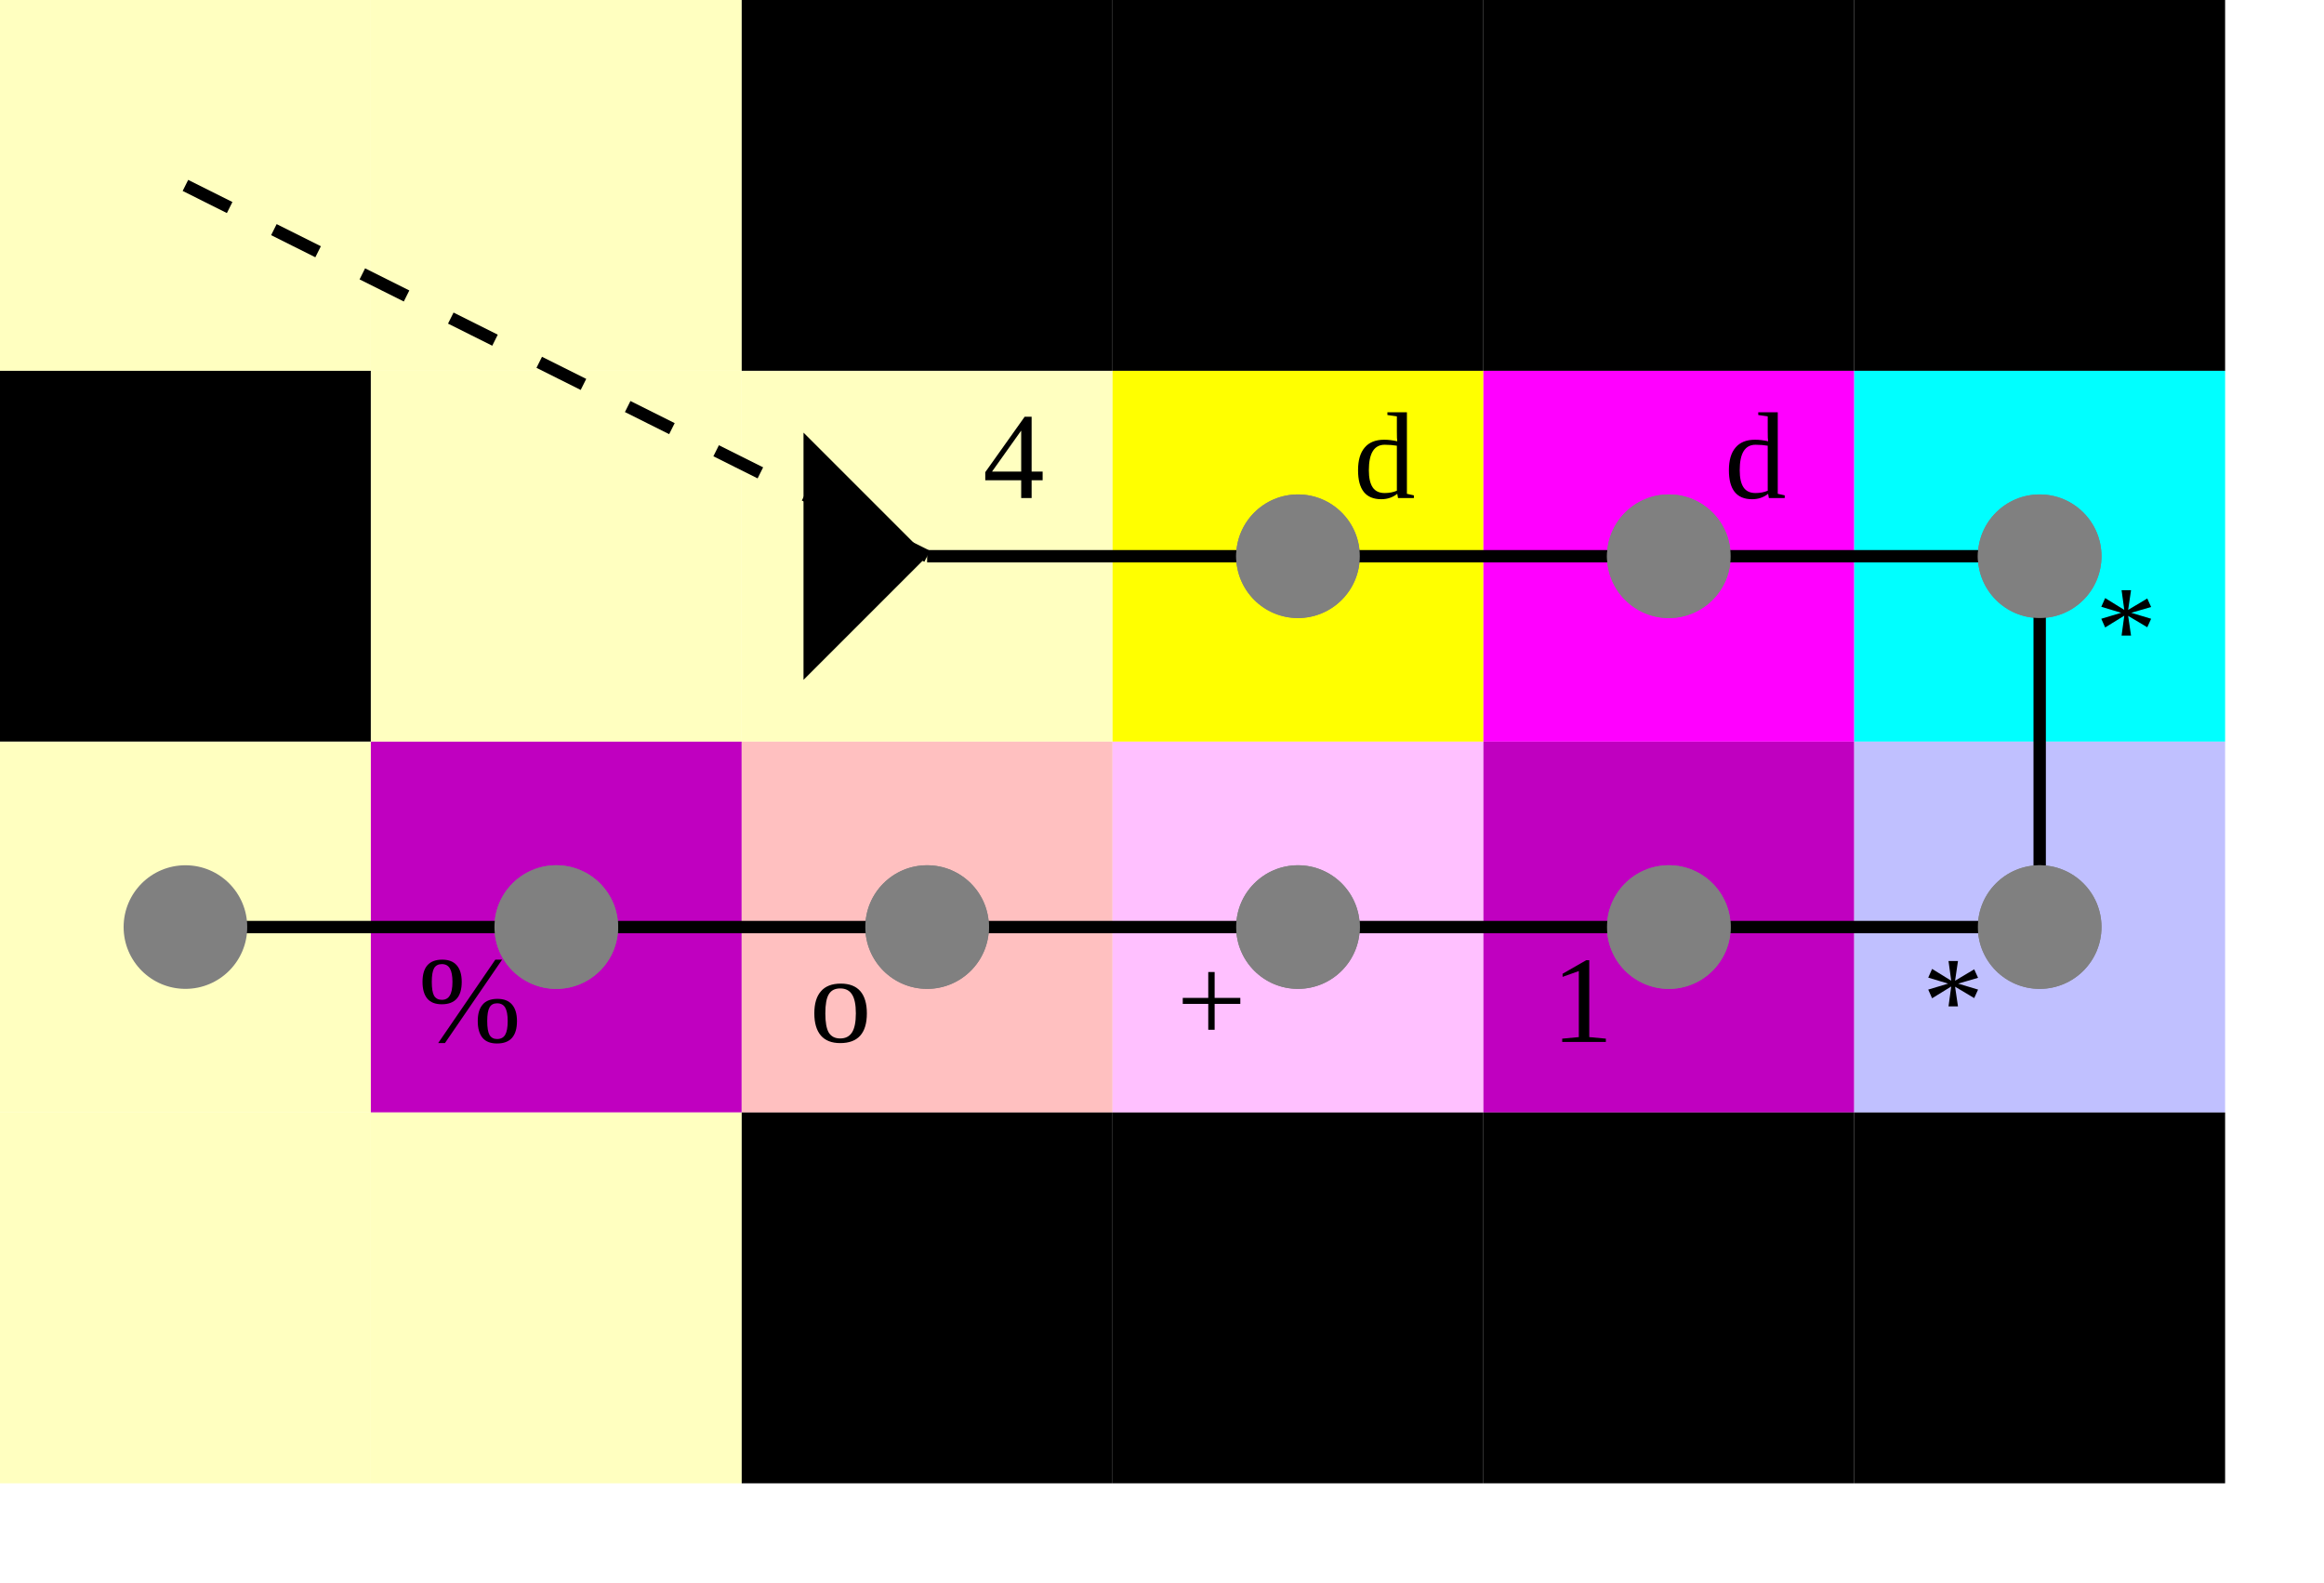
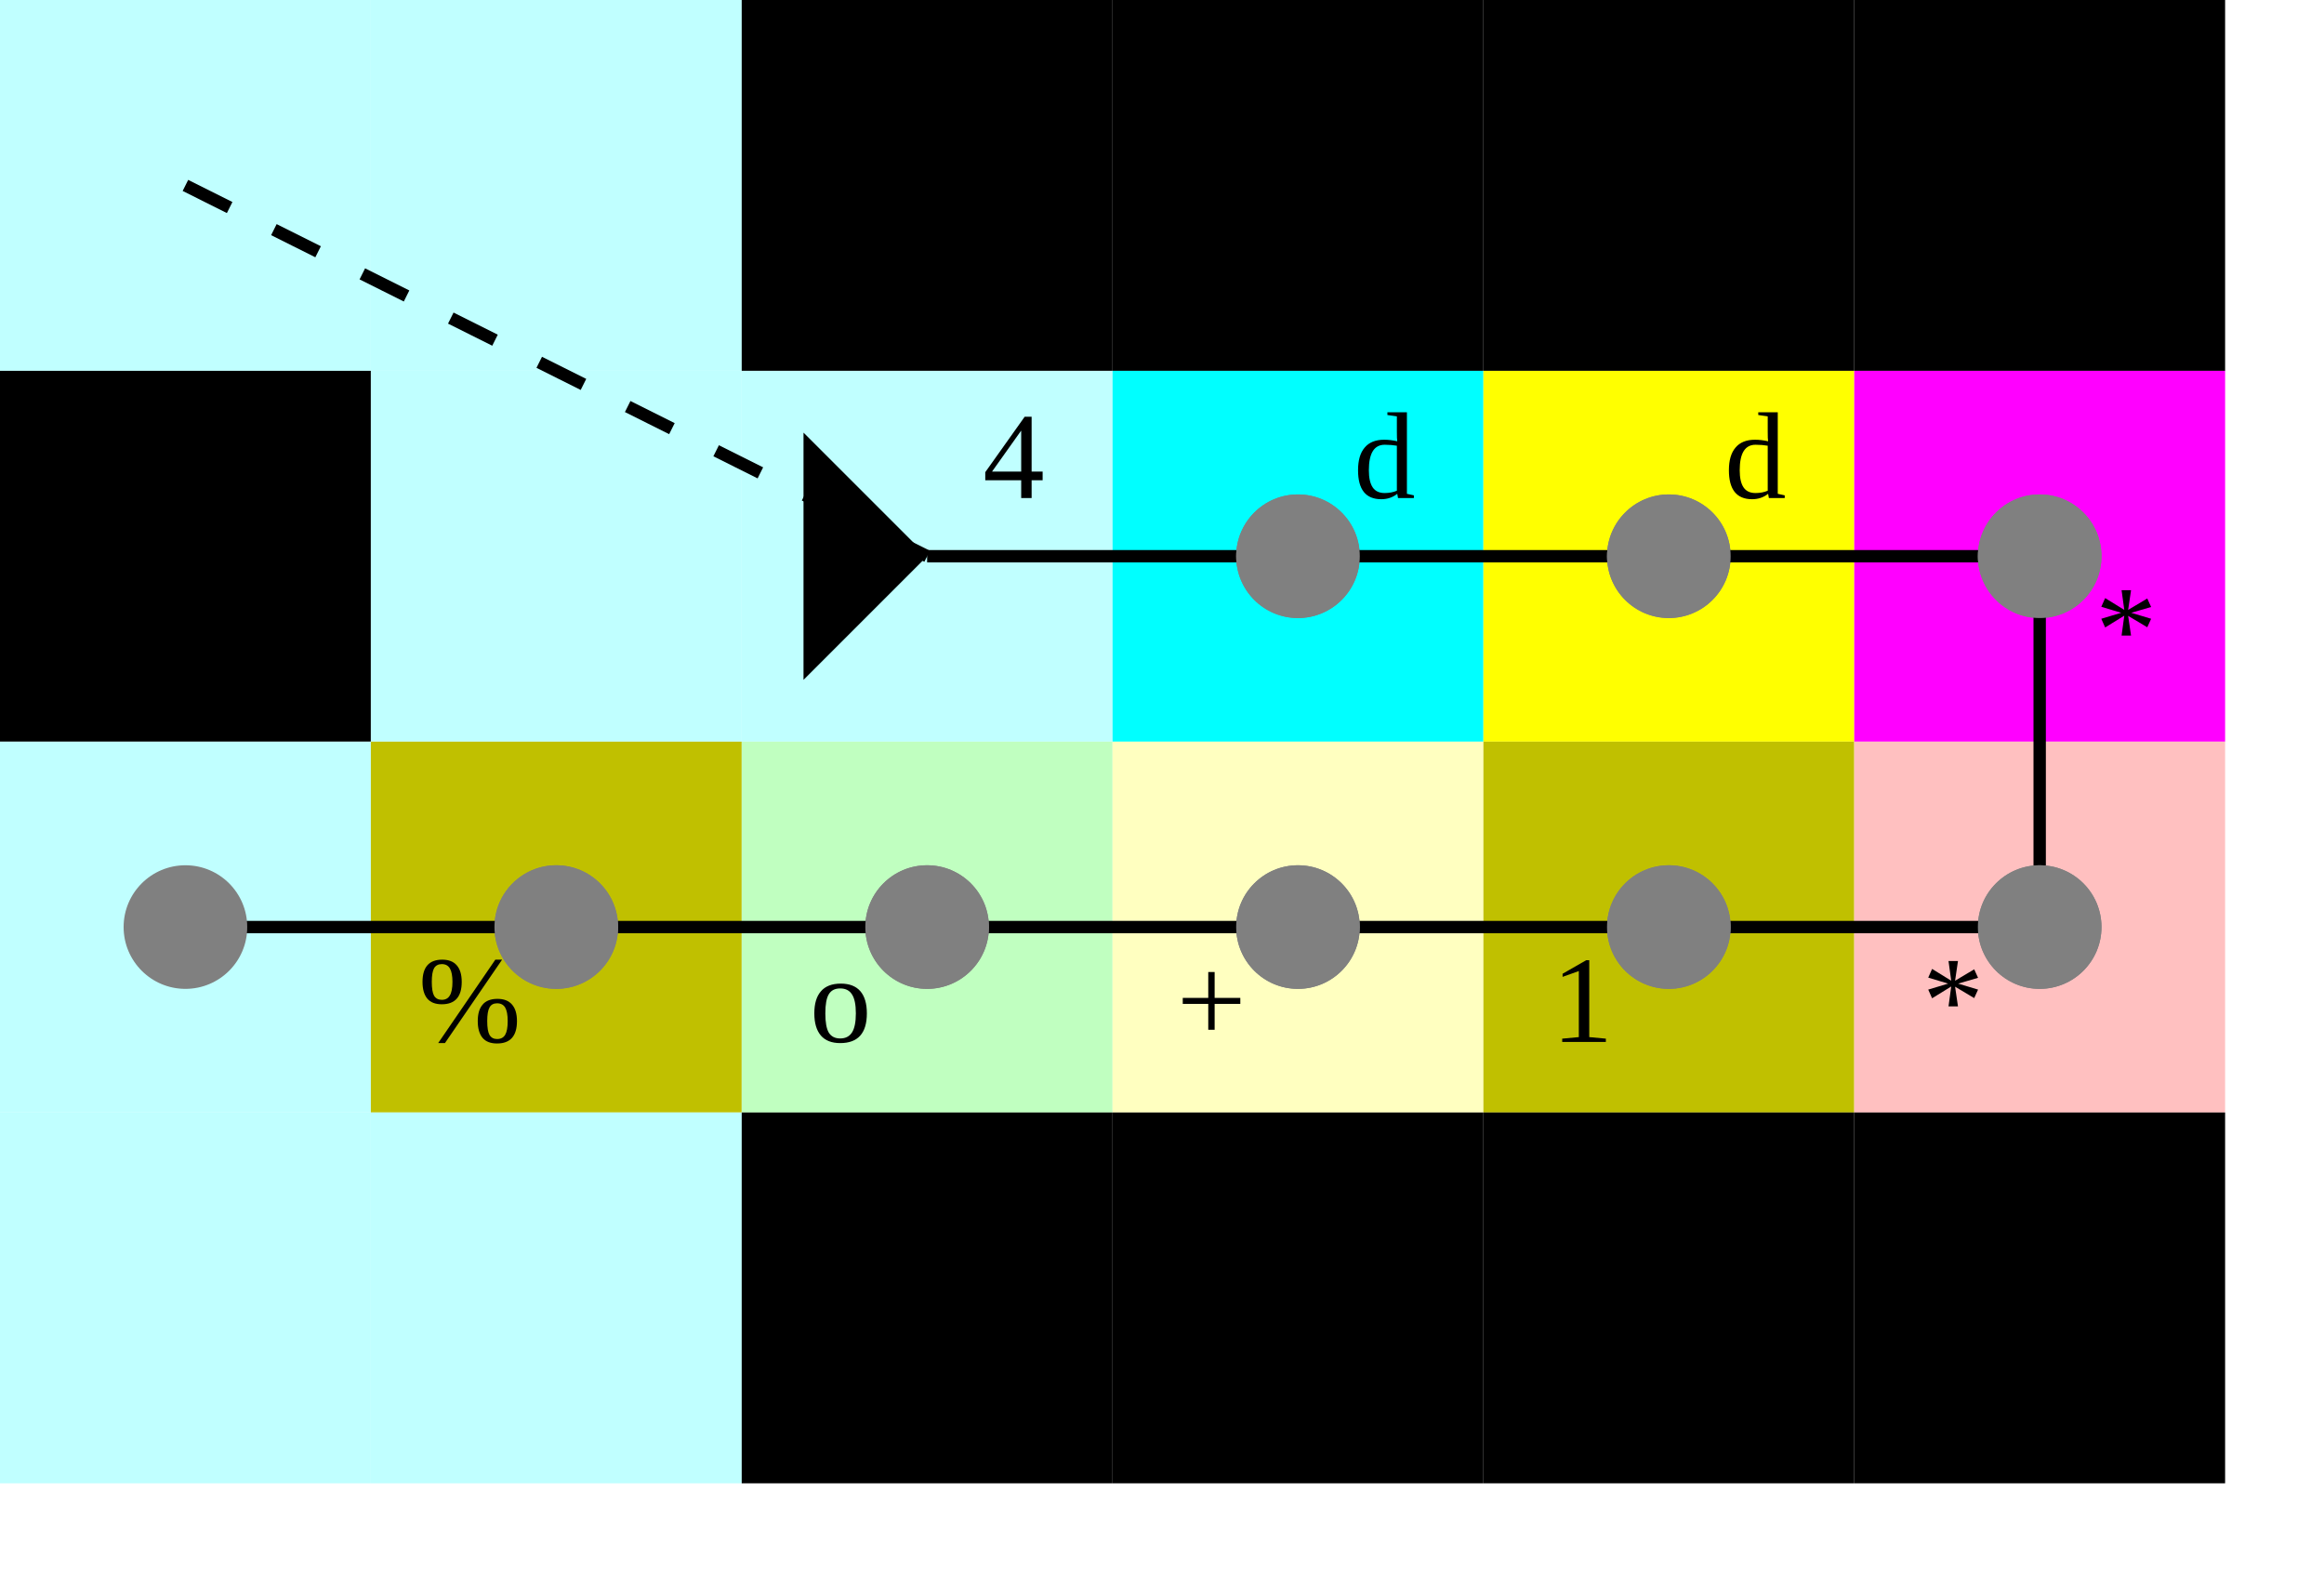
<svg xmlns="http://www.w3.org/2000/svg" id="svg-code" width="188" height="128">
  <defs>
    <rect width="30" height="30" id="rectSl52ahnv31o" />
    <marker viewBox="-5 -5 10 10" markerWidth="10" markerHeight="10" orient="auto" refX="0" refY="0" id="mark2">
      <circle cx="0" cy="0" r="5" fill="#808080" stroke="none" style="" />
    </marker>
    <marker viewBox="0 -10 10 20" markerWidth="10" markerHeight="20" orient="auto" refX="10" refY="0" id="mark1">
      <polygon points="0,-10,0,10,10,0" fill="#000000" stroke="none" style="" />
    </marker>
  </defs>
-   <use href="#rectSl52ahnv31o" x="0" y="0" fill="#ffffc0" style="" />
-   <use href="#rectSl52ahnv31o" x="30" y="0" fill="#ffffc0" style="" />
+   <use href="#rectSl52ahnv31o" x="0" y="0" fill="#c0ffff" style="" />
+   <use href="#rectSl52ahnv31o" x="30" y="0" fill="#c0ffff" style="" />
  <use href="#rectSl52ahnv31o" x="60" y="0" fill="#000000" style="" />
  <use href="#rectSl52ahnv31o" x="90" y="0" fill="#000000" style="" />
  <use href="#rectSl52ahnv31o" x="120" y="0" fill="#000000" style="" />
  <use href="#rectSl52ahnv31o" x="150" y="0" fill="#000000" style="" />
  <use href="#rectSl52ahnv31o" x="0" y="30" fill="#000000" style="" />
-   <use href="#rectSl52ahnv31o" x="30" y="30" fill="#ffffc0" style="" />
-   <use href="#rectSl52ahnv31o" x="60" y="30" fill="#ffffc0" style="" />
-   <use href="#rectSl52ahnv31o" x="90" y="30" fill="#ffff00" style="" />
-   <use href="#rectSl52ahnv31o" x="120" y="30" fill="#ff00ff" style="" />
-   <use href="#rectSl52ahnv31o" x="150" y="30" fill="#00ffff" style="" />
-   <use href="#rectSl52ahnv31o" x="0" y="60" fill="#ffffc0" style="" />
-   <use href="#rectSl52ahnv31o" x="30" y="60" fill="#c000c0" style="" />
-   <use href="#rectSl52ahnv31o" x="60" y="60" fill="#ffc0c0" style="" />
-   <use href="#rectSl52ahnv31o" x="90" y="60" fill="#ffc0ff" style="" />
-   <use href="#rectSl52ahnv31o" x="120" y="60" fill="#c000c0" style="" />
-   <use href="#rectSl52ahnv31o" x="150" y="60" fill="#c0c0ff" style="" />
-   <use href="#rectSl52ahnv31o" x="0" y="90" fill="#ffffc0" style="" />
-   <use href="#rectSl52ahnv31o" x="30" y="90" fill="#ffffc0" style="" />
+   <use href="#rectSl52ahnv31o" x="30" y="30" fill="#c0ffff" style="" />
+   <use href="#rectSl52ahnv31o" x="60" y="30" fill="#c0ffff" style="" />
+   <use href="#rectSl52ahnv31o" x="90" y="30" fill="#00ffff" style="" />
+   <use href="#rectSl52ahnv31o" x="120" y="30" fill="#ffff00" style="" />
+   <use href="#rectSl52ahnv31o" x="150" y="30" fill="#ff00ff" style="" />
+   <use href="#rectSl52ahnv31o" x="0" y="60" fill="#c0ffff" style="" />
+   <use href="#rectSl52ahnv31o" x="30" y="60" fill="#c0c000" style="" />
+   <use href="#rectSl52ahnv31o" x="60" y="60" fill="#c0ffc0" style="" />
+   <use href="#rectSl52ahnv31o" x="90" y="60" fill="#ffffc0" style="" />
+   <use href="#rectSl52ahnv31o" x="120" y="60" fill="#c0c000" style="" />
+   <use href="#rectSl52ahnv31o" x="150" y="60" fill="#ffc0c0" style="" />
+   <use href="#rectSl52ahnv31o" x="0" y="90" fill="#c0ffff" style="" />
+   <use href="#rectSl52ahnv31o" x="30" y="90" fill="#c0ffff" style="" />
  <use href="#rectSl52ahnv31o" x="60" y="90" fill="#000000" style="" />
  <use href="#rectSl52ahnv31o" x="90" y="90" fill="#000000" style="" />
  <use href="#rectSl52ahnv31o" x="120" y="90" fill="#000000" style="" />
  <use href="#rectSl52ahnv31o" x="150" y="90" fill="#000000" style="" />
  <g>
    <line x1="15" x2="75" y1="15" y2="45" stroke="#000000" style="stroke-dasharray: 4;" />
    <line x1="75" x2="105" y1="45" y2="45" stroke="#000000" style="marker-end: url(&quot;#mark2&quot;); marker-start: url(&quot;#mark1&quot;);" />
    <text x="82" y="38" fill="#000000" style="text-anchor: middle; dominant-baseline: middle; pointer-events: none; font-size: 10px;">4</text>
    <line x1="105" x2="135" y1="45" y2="45" stroke="#000000" style="marker-end: url(&quot;#mark2&quot;); marker-start: url(&quot;#mark2&quot;);" />
    <text x="112" y="38" fill="#000000" style="text-anchor: middle; dominant-baseline: middle; pointer-events: none; font-size: 10px;">d</text>
    <line x1="135" x2="165" y1="45" y2="45" stroke="#000000" style="marker-end: url(&quot;#mark2&quot;); marker-start: url(&quot;#mark2&quot;);" />
    <text x="142" y="38" fill="#000000" style="text-anchor: middle; dominant-baseline: middle; pointer-events: none; font-size: 10px;">d</text>
    <line x1="165" x2="165" y1="45" y2="75" stroke="#000000" style="marker-end: url(&quot;#mark2&quot;); marker-start: url(&quot;#mark2&quot;);" />
    <text x="172" y="52" fill="#000000" style="text-anchor: middle; dominant-baseline: middle; pointer-events: none; font-size: 10px;">*</text>
    <line x1="165" x2="135" y1="75" y2="75" stroke="#000000" style="marker-end: url(&quot;#mark2&quot;); marker-start: url(&quot;#mark2&quot;);" />
    <text x="158" y="82" fill="#000000" style="text-anchor: middle; dominant-baseline: middle; pointer-events: none; font-size: 10px;">*</text>
    <line x1="135" x2="105" y1="75" y2="75" stroke="#000000" style="marker-end: url(&quot;#mark2&quot;); marker-start: url(&quot;#mark2&quot;);" />
    <text x="128" y="82" fill="#000000" style="text-anchor: middle; dominant-baseline: middle; pointer-events: none; font-size: 10px;">1</text>
    <line x1="105" x2="75" y1="75" y2="75" stroke="#000000" style="marker-end: url(&quot;#mark2&quot;); marker-start: url(&quot;#mark2&quot;);" />
    <text x="98" y="82" fill="#000000" style="text-anchor: middle; dominant-baseline: middle; pointer-events: none; font-size: 10px;">+</text>
    <line x1="75" x2="45" y1="75" y2="75" stroke="#000000" style="marker-end: url(&quot;#mark2&quot;); marker-start: url(&quot;#mark2&quot;);" />
    <text x="68" y="82" fill="#000000" style="text-anchor: middle; dominant-baseline: middle; pointer-events: none; font-size: 10px;">o</text>
    <line x1="45" x2="15" y1="75" y2="75" stroke="#000000" style="marker-end: url(&quot;#mark2&quot;); marker-start: url(&quot;#mark2&quot;);" />
    <text x="38" y="82" fill="#000000" style="text-anchor: middle; dominant-baseline: middle; pointer-events: none; font-size: 10px;">%</text>
  </g>
  <g />
  <g />
  <g />
  <g />
  <g />
  <g />
  <g />
  <g />
  <g />
  <g />
  <g />
  <g />
  <g />
  <g />
  <g />
  <g />
  <g />
  <g />
  <g />
  <g />
  <g />
  <g />
  <g />
</svg>
